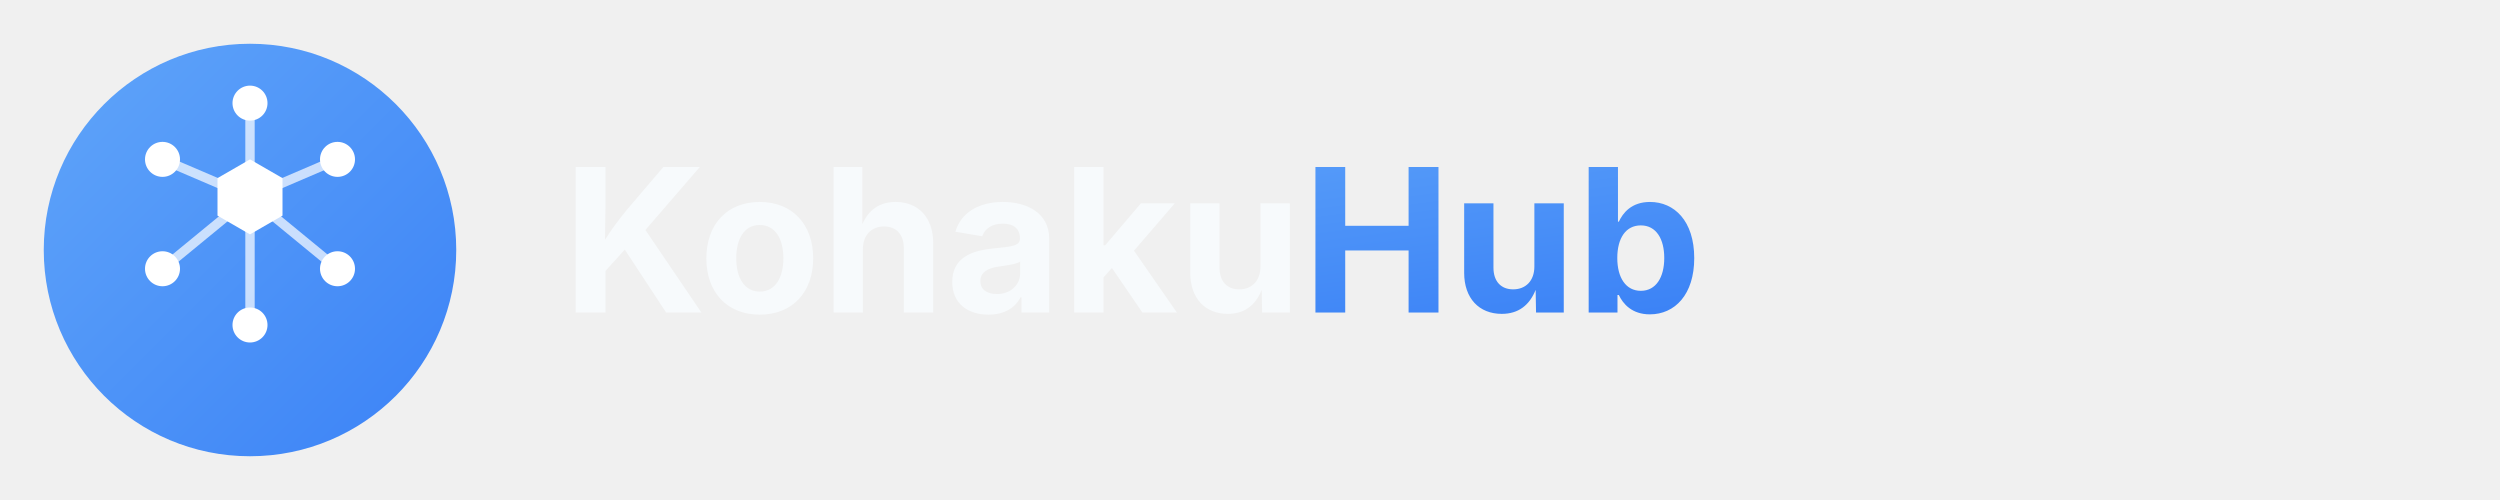
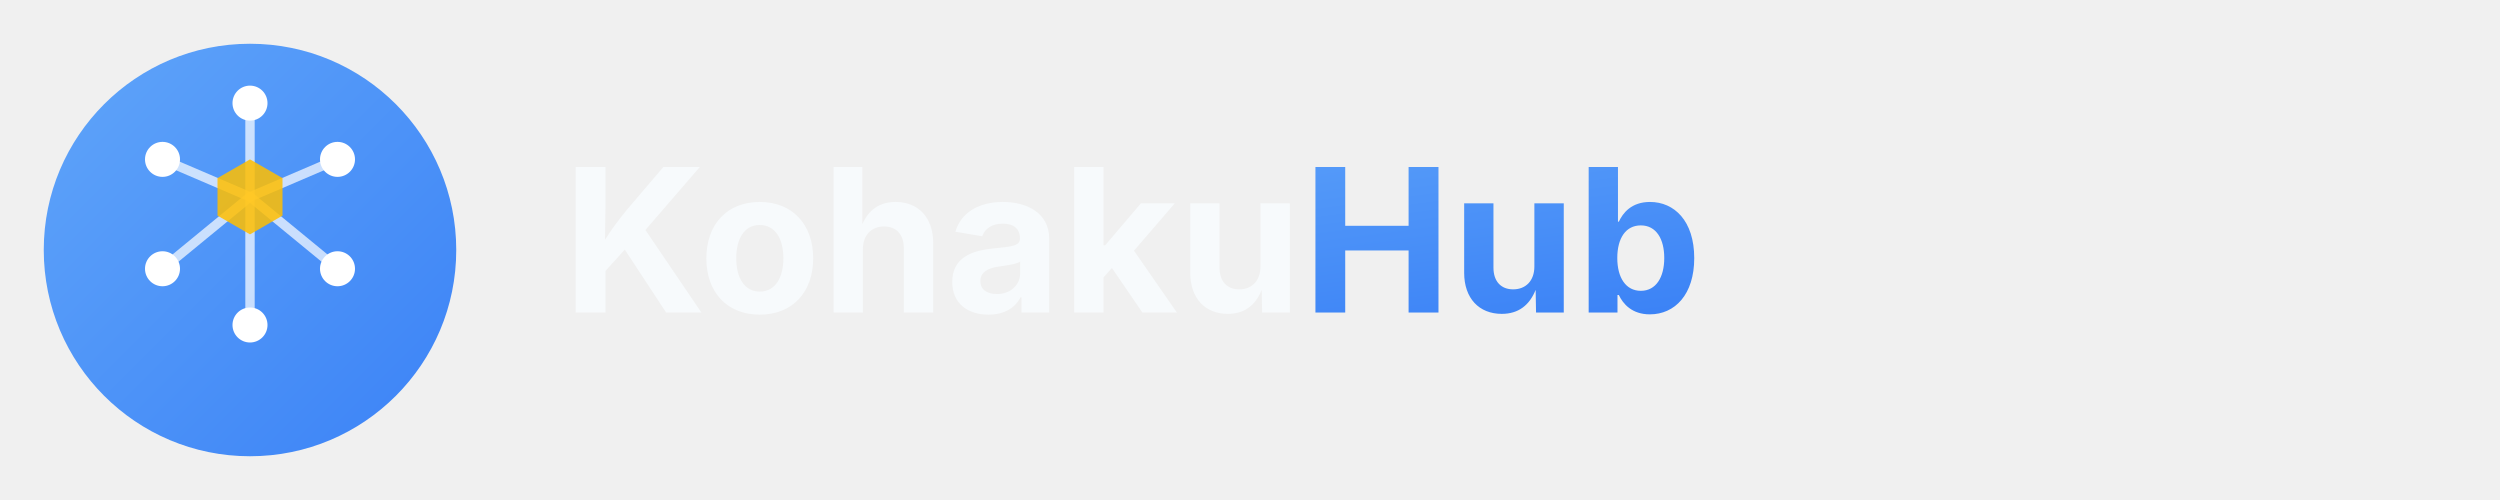
<svg xmlns="http://www.w3.org/2000/svg" width="800" height="160" viewBox="0 0 400 80">
  <defs>
    <linearGradient id="bannerGradient" x1="0%" y1="0%" x2="100%" y2="100%">
      <stop offset="0%" style="stop-color:#60a5fa;stop-opacity:1" />
      <stop offset="100%" style="stop-color:#3b82f6;stop-opacity:1" />
    </linearGradient>
  </defs>
  <g transform="translate(5, 5)">
    <circle cx="35" cy="35" r="33" fill="url(#bannerGradient)" />
    <line x1="35" y1="26.5" x2="35" y2="11.5" stroke="white" stroke-width="1.5" opacity="0.7" stroke-linecap="round" />
    <line x1="35" y1="26.5" x2="49" y2="20.5" stroke="white" stroke-width="1.5" opacity="0.7" stroke-linecap="round" />
    <line x1="35" y1="26.5" x2="49" y2="38" stroke="white" stroke-width="1.5" opacity="0.7" stroke-linecap="round" />
    <line x1="35" y1="26.5" x2="35" y2="47" stroke="white" stroke-width="1.5" opacity="0.7" stroke-linecap="round" />
    <line x1="35" y1="26.5" x2="21" y2="38" stroke="white" stroke-width="1.5" opacity="0.7" stroke-linecap="round" />
    <line x1="35" y1="26.5" x2="21" y2="20.5" stroke="white" stroke-width="1.5" opacity="0.7" stroke-linecap="round" />
-     <path d="M 35 20.5 L 40.2 23.5 L 40.2 29.5 L 35 32.5 L 29.8 29.5 L 29.8 23.5 Z" fill="white" stroke="none" />
+     <path d="M 35 20.5 L 40.2 23.5 L 40.2 29.5 L 35 32.5 L 29.8 29.5 L 29.8 23.5 Z" fill="#FFBF00" fill-opacity="0.85" stroke="none" />
    <circle cx="35" cy="11.5" r="2.8" fill="white" />
    <circle cx="49" cy="20.5" r="2.8" fill="white" />
    <circle cx="49" cy="38" r="2.8" fill="white" />
    <circle cx="35" cy="47" r="2.8" fill="white" />
    <circle cx="21" cy="38" r="2.8" fill="white" />
    <circle cx="21" cy="20.5" r="2.8" fill="white" />
  </g>
  <text x="90" y="50" font-family="system-ui, -apple-system, 'Segoe UI', sans-serif" font-size="32" font-weight="700" fill="#f7fafc">
    Kohaku<tspan fill="url(#bannerGradient)">Hub</tspan>
  </text>
</svg>
